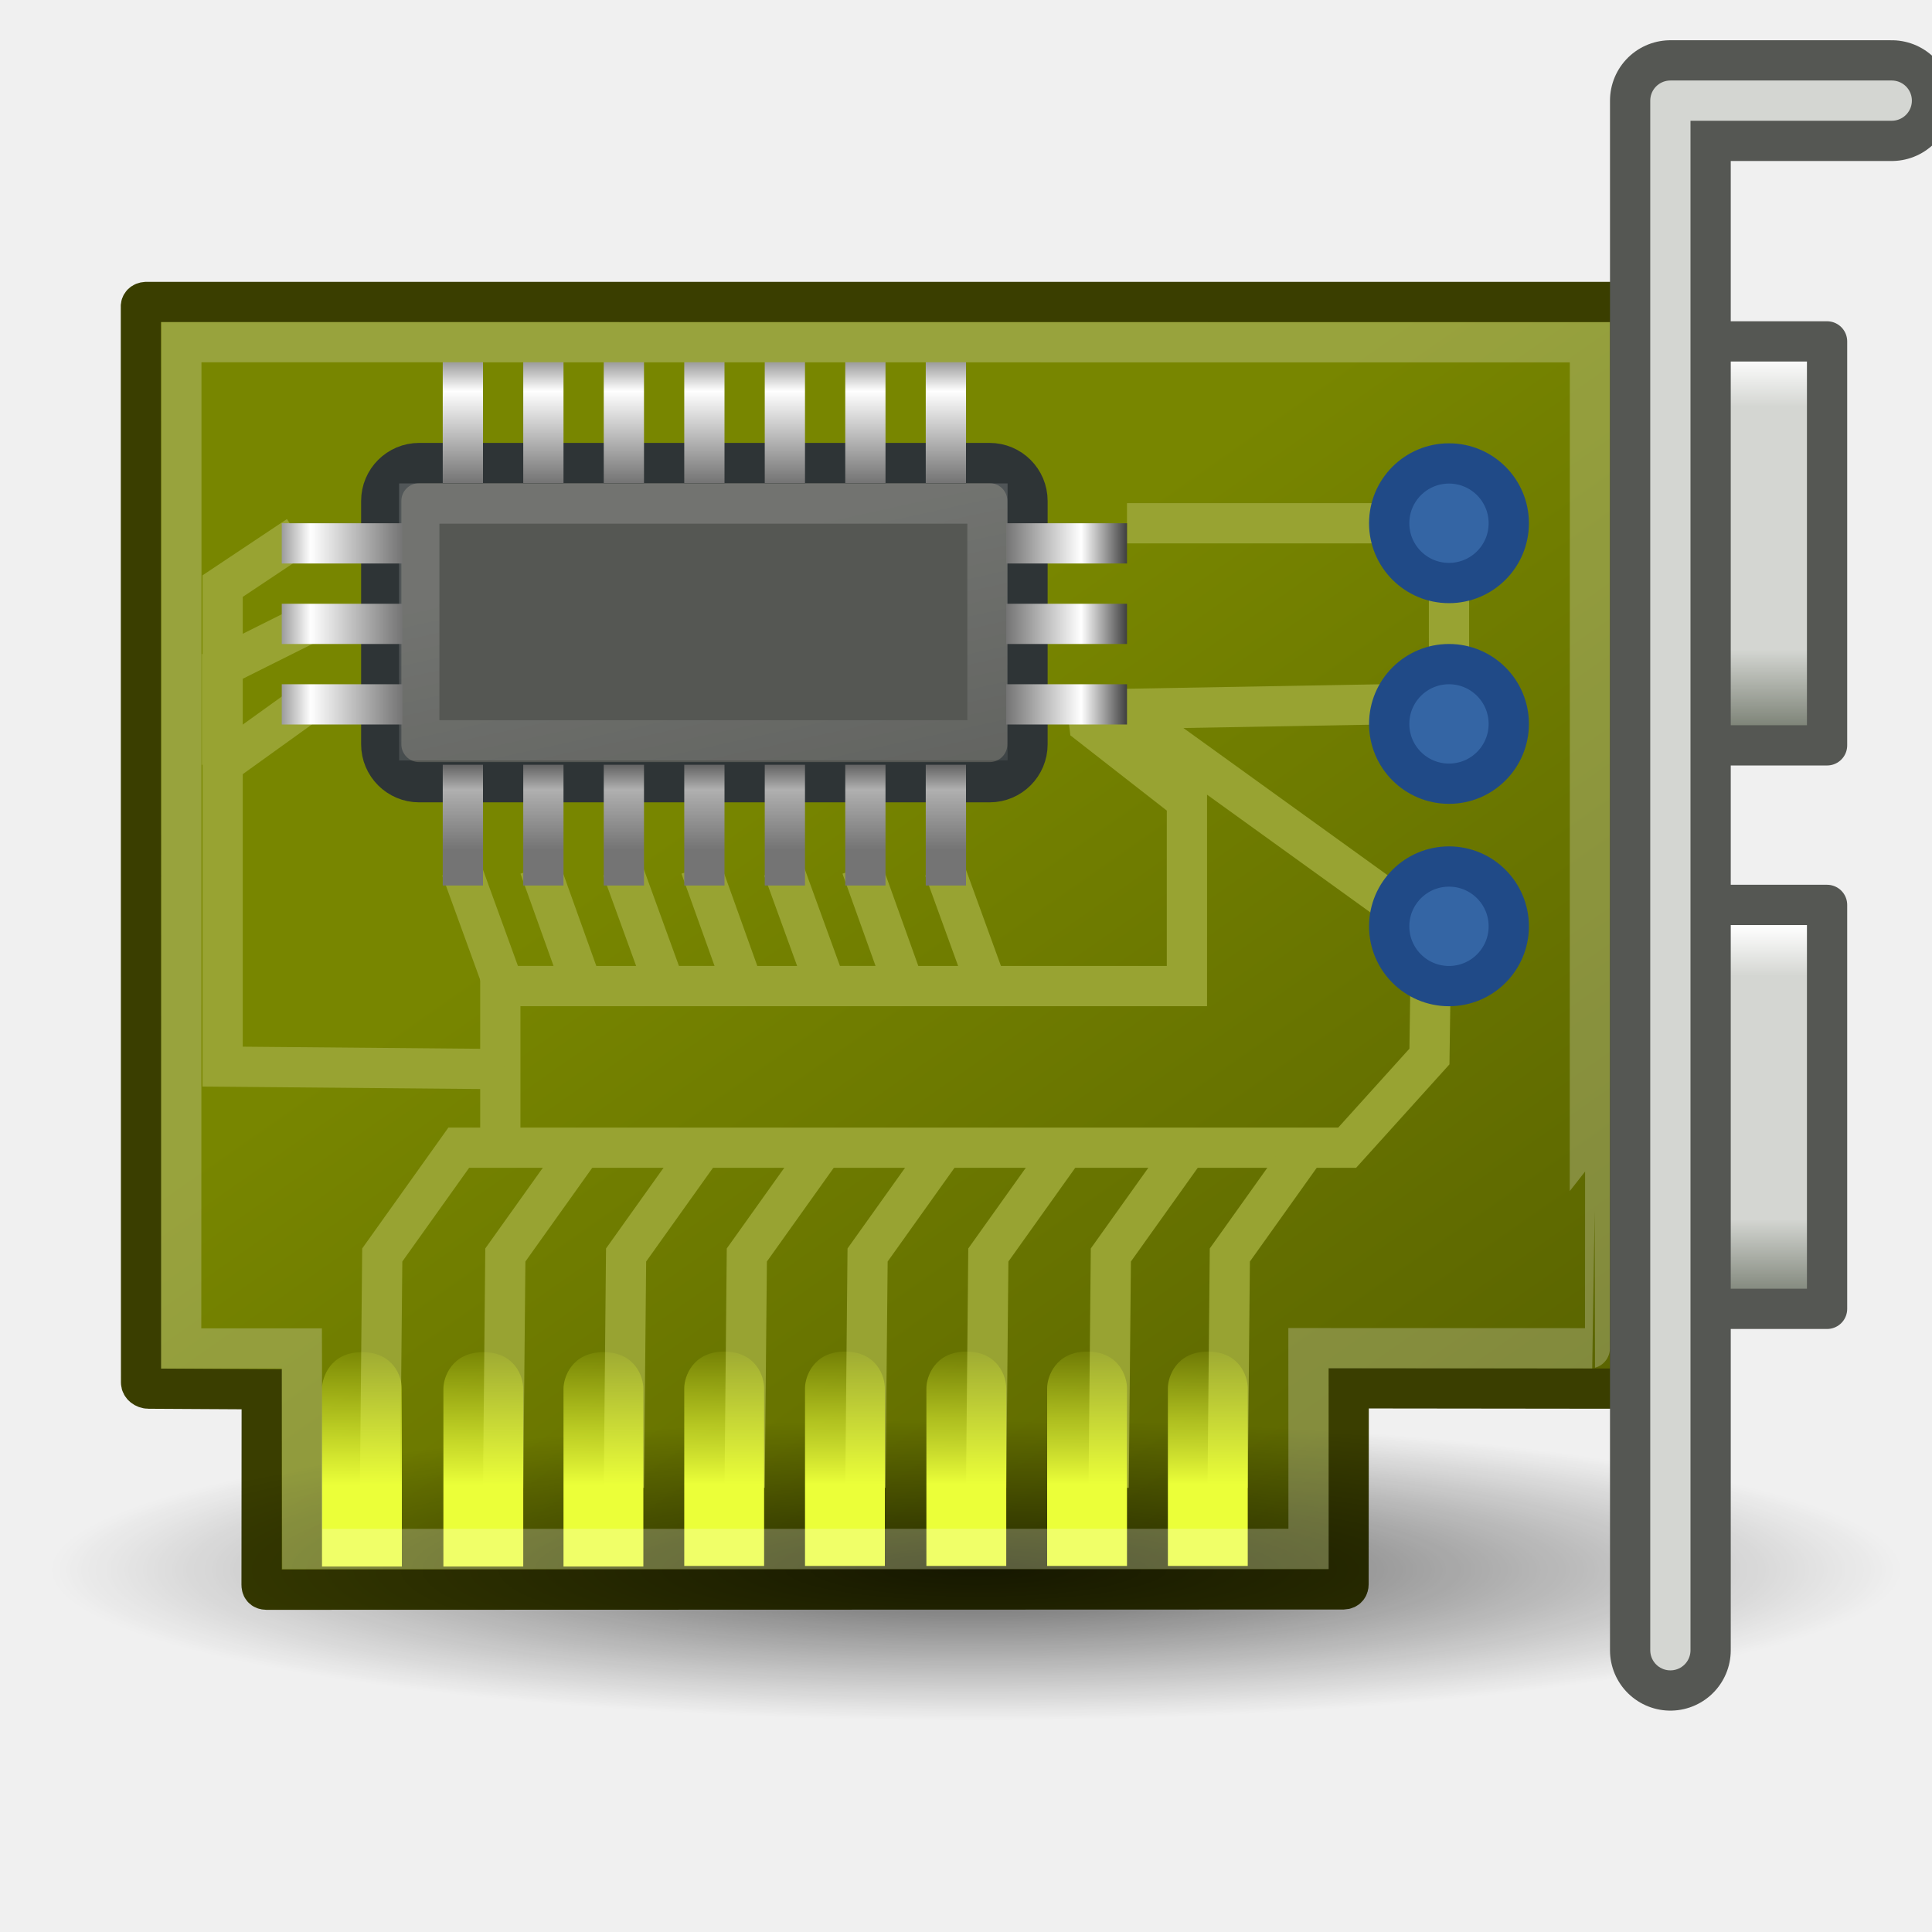
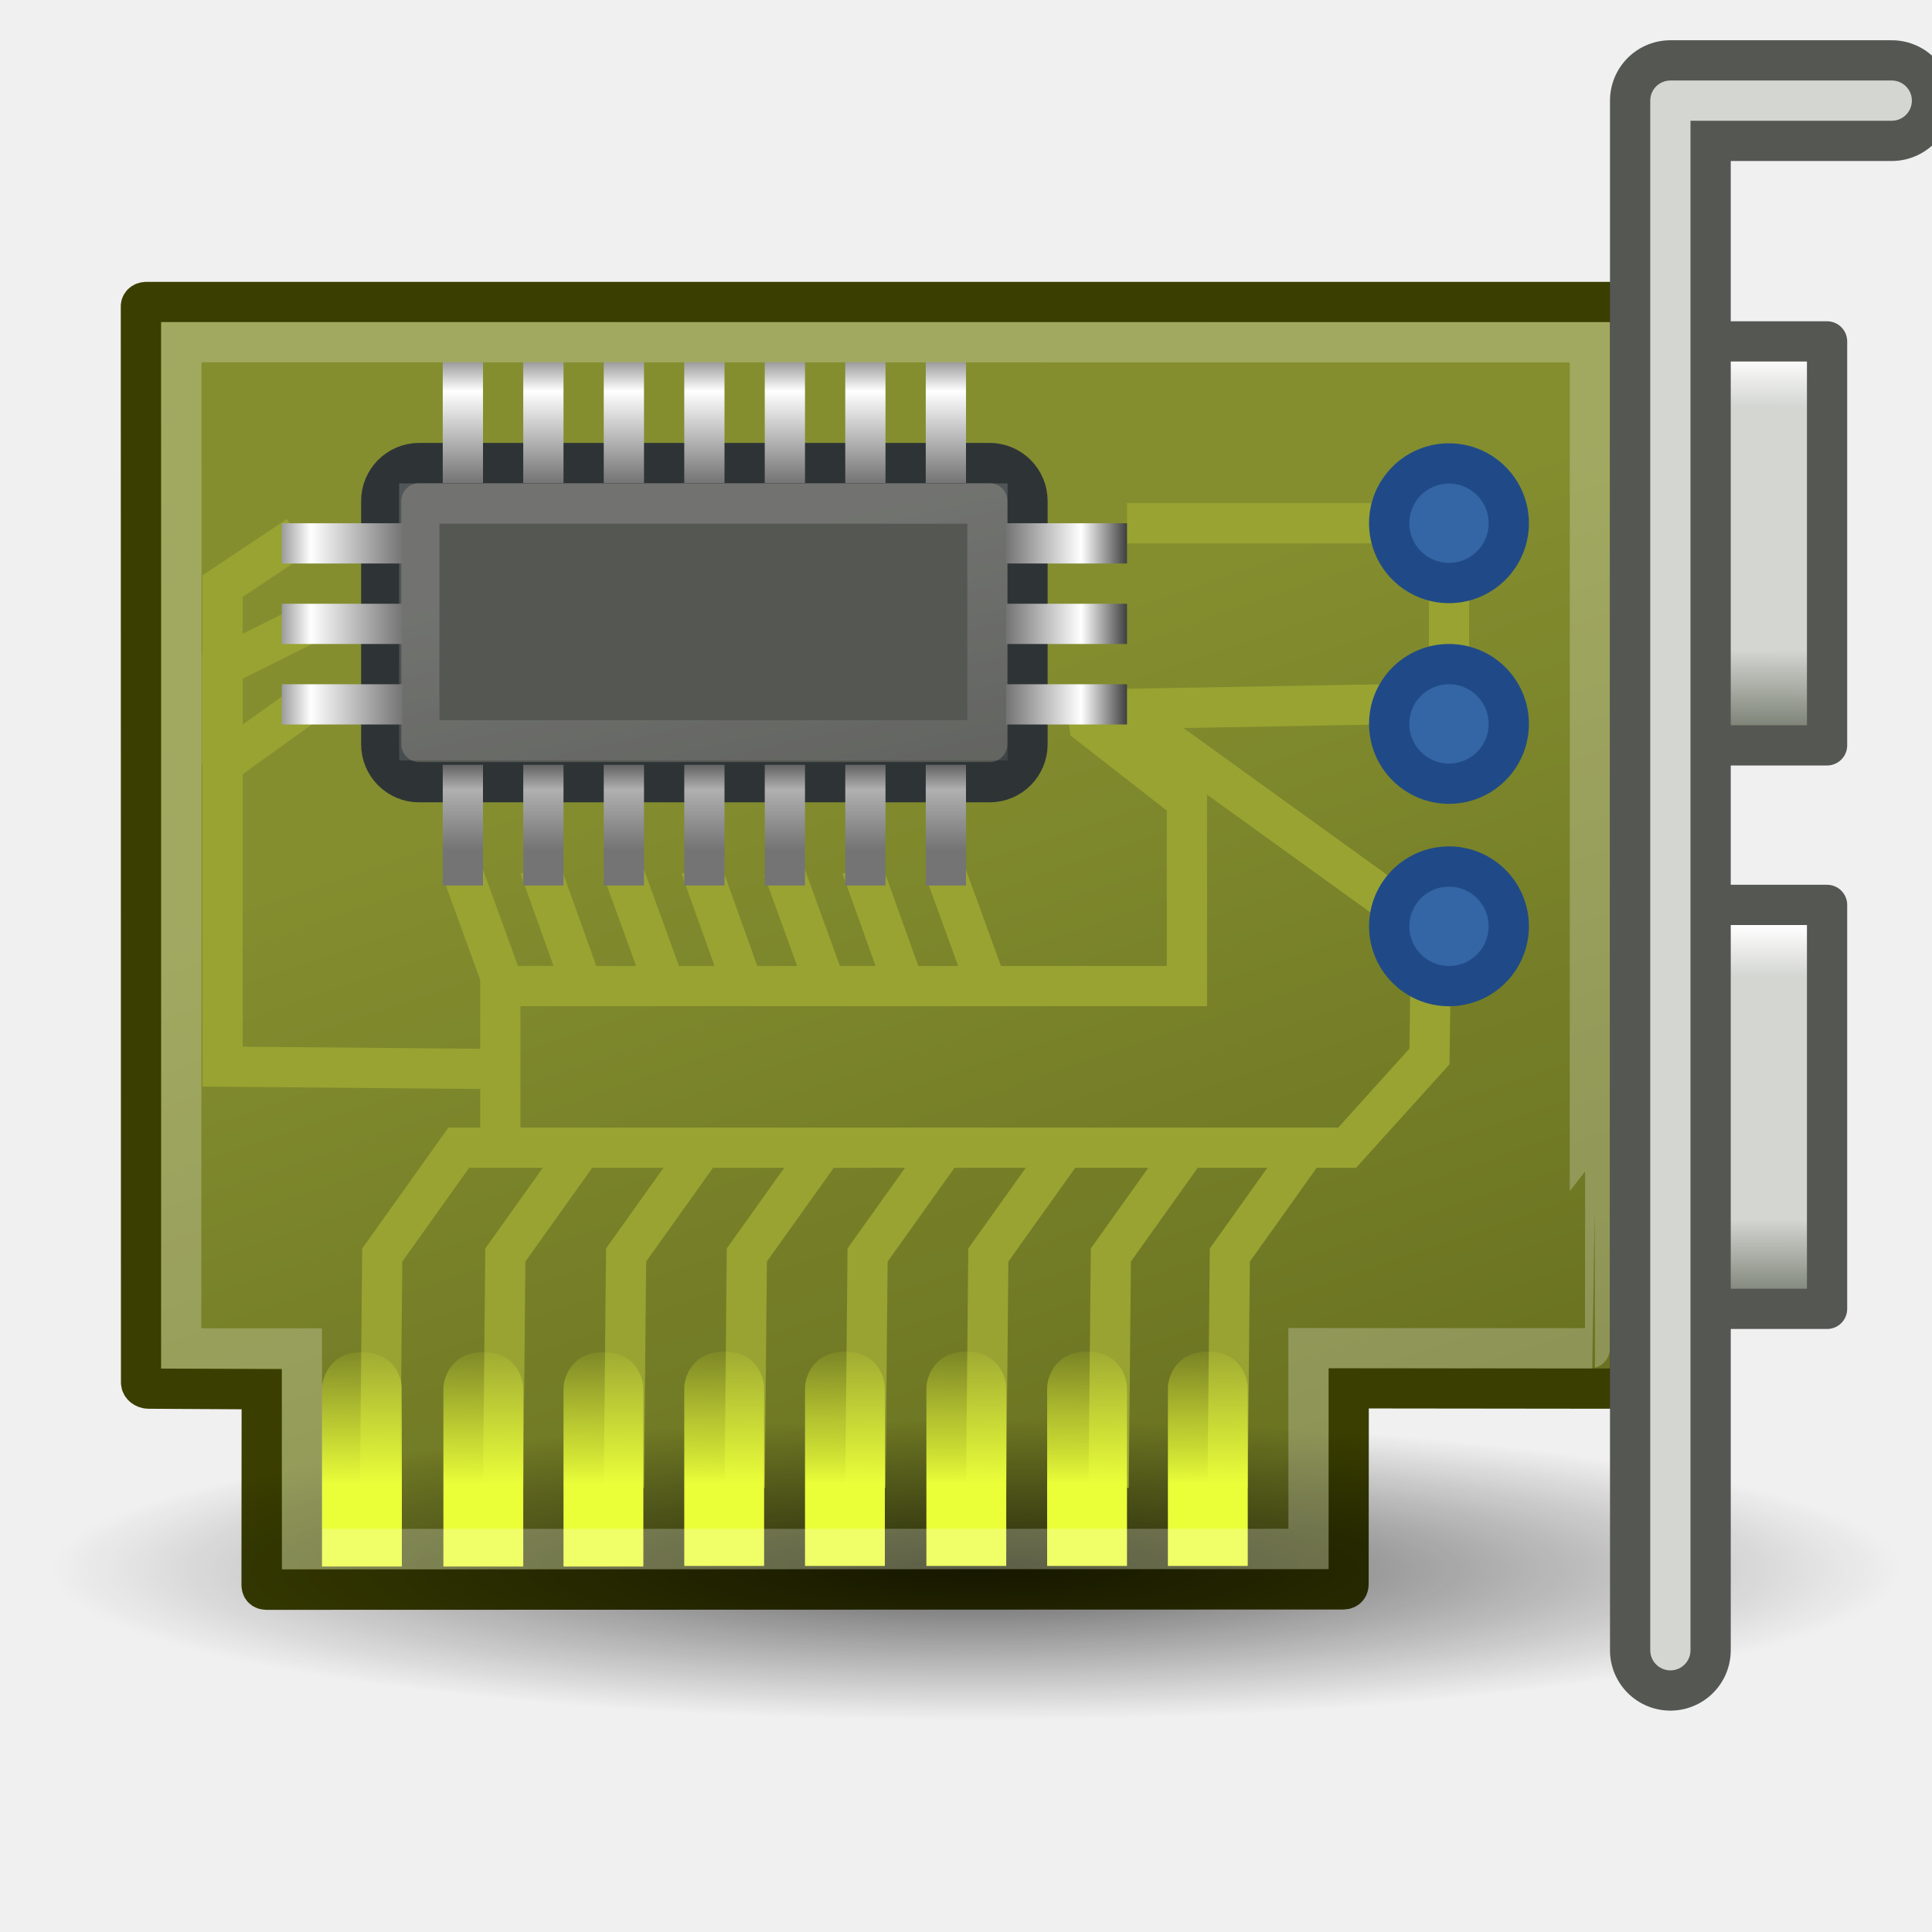
<svg xmlns="http://www.w3.org/2000/svg" xmlns:xlink="http://www.w3.org/1999/xlink" width="48px" height="48px" id="svg11300">
  <defs id="defs3">
+     <linearGradient id="linearGradient5397">
+       <stop id="stop5399" offset="0" style="stop-color:#848e2f;stop-opacity:1;" />
+       <stop id="stop5401" offset="1" style="stop-color:#676f1f;stop-opacity:1;" />
+     </linearGradient>
    <linearGradient id="linearGradient15015">
      <stop style="stop-color:#ffffff;stop-opacity:1;" offset="0" id="stop15017" />
      <stop id="stop15025" offset="0.137" style="stop-color:#d4d6d2;stop-opacity:1;" />
      <stop id="stop15023" offset="0.793" style="stop-color:#d4d6d2;stop-opacity:1;" />
      <stop style="stop-color:#7e8478;stop-opacity:1;" offset="1" id="stop15019" />
    </linearGradient>
    <linearGradient id="linearGradient14993">
      <stop style="stop-color:#000000;stop-opacity:1;" offset="0" id="stop14995" />
      <stop style="stop-color:#000000;stop-opacity:0;" offset="1" id="stop14997" />
    </linearGradient>
    <linearGradient id="linearGradient14981">
      <stop style="stop-color:#788600;stop-opacity:1;" offset="0" id="stop14983" />
      <stop style="stop-color:#505900;stop-opacity:1;" offset="1" id="stop14985" />
    </linearGradient>
    <linearGradient id="linearGradient14973">
      <stop id="stop14975" offset="0" style="stop-color:#747474;stop-opacity:1;" />
      <stop style="stop-color:#b0b0b0;stop-opacity:1;" offset="0.621" id="stop14977" />
      <stop id="stop14979" offset="1" style="stop-color:#3f3f3f;stop-opacity:1;" />
    </linearGradient>
    <linearGradient id="linearGradient14881">
      <stop style="stop-color:#747474;stop-opacity:1;" offset="0" id="stop14883" />
      <stop id="stop14893" offset="0.621" style="stop-color:#ffffff;stop-opacity:1;" />
      <stop style="stop-color:#3f3f3f;stop-opacity:1;" offset="1" id="stop14885" />
    </linearGradient>
    <linearGradient id="linearGradient14861">
      <stop style="stop-color:#ffffff;stop-opacity:1;" offset="0" id="stop14863" />
      <stop style="stop-color:#ffffff;stop-opacity:0;" offset="1" id="stop14865" />
    </linearGradient>
    <linearGradient id="linearGradient14780">
      <stop style="stop-color:#ebff39;stop-opacity:1;" offset="0" id="stop14782" />
      <stop style="stop-color:#ebff39;stop-opacity:0;" offset="1" id="stop14784" />
    </linearGradient>
    <linearGradient id="linearGradient11520">
      <stop id="stop11522" offset="0" style="stop-color:#ffffff;stop-opacity:1;" />
      <stop id="stop11524" offset="1" style="stop-color:#dcdcdc;stop-opacity:1;" />
    </linearGradient>
    <linearGradient id="linearGradient11508">
      <stop id="stop11510" offset="0" style="stop-color:#000000;stop-opacity:1;" />
      <stop id="stop11512" offset="1" style="stop-color:#000000;stop-opacity:0;" />
    </linearGradient>
    <linearGradient id="linearGradient11494">
      <stop id="stop11496" offset="0" style="stop-color:#ef2929;stop-opacity:1;" />
      <stop id="stop11498" offset="1" style="stop-color:#ef2929;stop-opacity:0;" />
    </linearGradient>
    <linearGradient id="linearGradient11415">
      <stop id="stop11417" offset="0" style="stop-color:#204a87;stop-opacity:0;" />
      <stop style="stop-color:#204a87;stop-opacity:1;" offset="0.5" id="stop11423" />
      <stop id="stop11419" offset="1" style="stop-color:#204a87;stop-opacity:0;" />
    </linearGradient>
    <linearGradient id="linearGradient11399">
      <stop id="stop11401" offset="0" style="stop-color:#000000;stop-opacity:1;" />
      <stop id="stop11403" offset="1" style="stop-color:#000000;stop-opacity:0;" />
    </linearGradient>
    <linearGradient gradientTransform="translate(-60.28571,-0.285714)" y2="34.462" x2="43.616" y1="3.774" x1="15.828" gradientUnits="userSpaceOnUse" id="linearGradient11425" xlink:href="#linearGradient11415" />
    <linearGradient gradientTransform="translate(-60.57143,0)" y2="39.034" x2="35.68" y1="9.346" x1="9.696" gradientUnits="userSpaceOnUse" id="linearGradient11427" xlink:href="#linearGradient11415" />
    <linearGradient y2="33.462" x2="26.759" y1="19.774" x1="13.267" gradientTransform="translate(-60.85714,0.428571)" gradientUnits="userSpaceOnUse" id="linearGradient11439" xlink:href="#linearGradient11415" />
    <radialGradient r="8.5" fy="39.143" fx="12.071" cy="39.143" cx="12.071" gradientTransform="matrix(1,0,0,0.487395,0,20.06483)" gradientUnits="userSpaceOnUse" id="radialGradient11441" xlink:href="#linearGradient11399" />
    <radialGradient gradientTransform="matrix(1.243453,2.106784e-16,-2.106784e-16,1.243453,-6.713754,-3.742847)" gradientUnits="userSpaceOnUse" r="3.834" fy="15.048" fx="27.577" cy="15.048" cx="27.577" id="radialGradient11500" xlink:href="#linearGradient11494" />
    <radialGradient r="3.834" fy="16.049" fx="27.577" cy="16.049" cx="27.577" gradientTransform="matrix(1.243453,2.106784e-16,-2.106784e-16,1.243453,-6.713754,-3.742847)" gradientUnits="userSpaceOnUse" id="radialGradient11504" xlink:href="#linearGradient11494" />
    <radialGradient gradientUnits="userSpaceOnUse" gradientTransform="matrix(1,0,0,0.338462,2.166583e-14,29.48178)" r="6.566" fy="44.565" fx="30.204" cy="44.565" cx="30.204" id="radialGradient11514" xlink:href="#linearGradient11508" />
    <radialGradient gradientTransform="matrix(1.995058,-1.651527e-32,0,1.995058,-24.32488,-35.70087)" gradientUnits="userSpaceOnUse" r="20.531" fy="35.878" fx="24.446" cy="35.878" cx="24.446" id="radialGradient11526" xlink:href="#linearGradient11520" />
    <radialGradient r="6.566" fy="44.565" fx="30.204" cy="44.565" cx="30.204" gradientTransform="matrix(1,0,0,0.338462,3.185827e-15,29.48178)" gradientUnits="userSpaceOnUse" id="radialGradient11532" xlink:href="#linearGradient11508" />
    <radialGradient xlink:href="#linearGradient11508" id="radialGradient1348" gradientUnits="userSpaceOnUse" gradientTransform="matrix(1,0,0,0.338462,-1.353344e-14,29.48178)" cx="30.204" cy="44.565" fx="30.204" fy="44.565" r="6.566" />
    <radialGradient xlink:href="#linearGradient11520" id="radialGradient1350" gradientUnits="userSpaceOnUse" gradientTransform="matrix(1.995058,-1.651527e-32,0,1.995058,-24.32488,-35.70087)" cx="24.446" cy="35.878" fx="24.446" fy="35.878" r="20.531" />
    <radialGradient xlink:href="#linearGradient11494" id="radialGradient1352" gradientUnits="userSpaceOnUse" gradientTransform="matrix(1.243453,2.106784e-16,-2.106784e-16,1.243453,-6.713754,-3.742847)" cx="27.577" cy="16.049" fx="27.577" fy="16.049" r="3.834" />
    <radialGradient xlink:href="#linearGradient11494" id="radialGradient1354" gradientUnits="userSpaceOnUse" gradientTransform="matrix(1.243453,2.106784e-16,-2.106784e-16,1.243453,-6.713754,-3.742847)" cx="27.577" cy="15.048" fx="27.577" fy="15.048" r="3.834" />
    <radialGradient xlink:href="#linearGradient11508" id="radialGradient1356" gradientUnits="userSpaceOnUse" gradientTransform="matrix(1,0,0,0.338462,2.220359e-14,29.48178)" cx="30.204" cy="44.565" fx="30.204" fy="44.565" r="6.566" />
    <radialGradient xlink:href="#linearGradient11520" id="radialGradient1366" gradientUnits="userSpaceOnUse" gradientTransform="matrix(2.049266,-1.696401e-32,0,2.049266,-25.65002,-37.31089)" cx="24.446" cy="35.878" fx="24.446" fy="35.878" r="20.531" />
    <linearGradient xlink:href="#linearGradient14780" id="linearGradient14786" x1="6.221" y1="42.891" x2="6.238" y2="39.267" gradientUnits="userSpaceOnUse" gradientTransform="matrix(1.984375,0,0,1,-5.90625,0)" />
    <linearGradient xlink:href="#linearGradient14780" id="linearGradient14790" gradientUnits="userSpaceOnUse" gradientTransform="matrix(1.984375,0,0,1,-2.890625,0)" x1="6.221" y1="42.891" x2="6.238" y2="39.267" />
    <linearGradient xlink:href="#linearGradient14780" id="linearGradient14794" gradientUnits="userSpaceOnUse" gradientTransform="matrix(1.984375,0,0,1,9.375000e-2,0)" x1="6.221" y1="42.891" x2="6.238" y2="39.267" />
    <linearGradient xlink:href="#linearGradient14780" id="linearGradient14798" gradientUnits="userSpaceOnUse" gradientTransform="matrix(1.984375,0,0,1,3.09375,-1.359500e-2)" x1="6.221" y1="42.891" x2="6.238" y2="39.267" />
    <linearGradient xlink:href="#linearGradient14780" id="linearGradient14802" gradientUnits="userSpaceOnUse" gradientTransform="matrix(1.984375,0,0,1,6.09375,-1.359500e-2)" x1="6.221" y1="42.891" x2="6.238" y2="39.267" />
    <linearGradient xlink:href="#linearGradient14780" id="linearGradient14806" gradientUnits="userSpaceOnUse" gradientTransform="matrix(1.984375,0,0,1,9.109375,-1.359500e-2)" x1="6.221" y1="42.891" x2="6.238" y2="39.267" />
    <linearGradient xlink:href="#linearGradient14780" id="linearGradient14810" gradientUnits="userSpaceOnUse" gradientTransform="matrix(1.984375,0,0,1,12.10938,-1.359500e-2)" x1="6.221" y1="42.891" x2="6.238" y2="39.267" />
    <linearGradient xlink:href="#linearGradient14780" id="linearGradient14814" gradientUnits="userSpaceOnUse" gradientTransform="matrix(1.984375,0,0,1,15.10938,-1.359500e-2)" x1="6.221" y1="42.891" x2="6.238" y2="39.267" />
    <linearGradient xlink:href="#linearGradient14861" id="linearGradient14867" x1="16.965" y1="20.166" x2="18.968" y2="31.347" gradientUnits="userSpaceOnUse" gradientTransform="matrix(0.934742,0,0,1.14936,2.518753,-9.859611)" />
    <linearGradient xlink:href="#linearGradient14881" id="linearGradient14887" x1="24" y1="19.5" x2="27" y2="19.5" gradientUnits="userSpaceOnUse" gradientTransform="translate(1,-6)" />
    <linearGradient xlink:href="#linearGradient14881" id="linearGradient14889" x1="24" y1="21.5" x2="27" y2="21.5" gradientUnits="userSpaceOnUse" gradientTransform="translate(1,-6)" />
    <linearGradient xlink:href="#linearGradient14881" id="linearGradient14891" x1="24" y1="23.5" x2="27" y2="23.5" gradientUnits="userSpaceOnUse" gradientTransform="translate(1,-6)" />
    <linearGradient xlink:href="#linearGradient14881" id="linearGradient14895" gradientUnits="userSpaceOnUse" x1="8" y1="19.5" x2="4.328" y2="19.5" gradientTransform="translate(2,-6)" />
    <linearGradient xlink:href="#linearGradient14881" id="linearGradient14897" gradientUnits="userSpaceOnUse" x1="8" y1="19.5" x2="4.328" y2="19.5" gradientTransform="translate(2,-6)" />
    <linearGradient xlink:href="#linearGradient14881" id="linearGradient14899" gradientUnits="userSpaceOnUse" x1="8" y1="19.5" x2="4.328" y2="19.5" gradientTransform="translate(2,-6)" />
    <linearGradient xlink:href="#linearGradient14881" id="linearGradient14903" gradientUnits="userSpaceOnUse" x1="8" y1="19.5" x2="4.328" y2="19.5" gradientTransform="translate(4,-31)" />
    <linearGradient xlink:href="#linearGradient14881" id="linearGradient14907" gradientUnits="userSpaceOnUse" gradientTransform="translate(4,-33)" x1="8" y1="19.5" x2="4.328" y2="19.5" />
    <linearGradient xlink:href="#linearGradient14881" id="linearGradient14911" gradientUnits="userSpaceOnUse" gradientTransform="translate(4,-35)" x1="8" y1="19.5" x2="4.328" y2="19.5" />
    <linearGradient xlink:href="#linearGradient14881" id="linearGradient14915" gradientUnits="userSpaceOnUse" gradientTransform="translate(4,-37)" x1="8" y1="19.5" x2="4.328" y2="19.5" />
    <linearGradient xlink:href="#linearGradient14881" id="linearGradient14919" gradientUnits="userSpaceOnUse" gradientTransform="translate(4,-39)" x1="8" y1="19.5" x2="4.328" y2="19.5" />
    <linearGradient xlink:href="#linearGradient14881" id="linearGradient14923" gradientUnits="userSpaceOnUse" gradientTransform="translate(4,-41)" x1="8" y1="19.5" x2="4.328" y2="19.5" />
    <linearGradient xlink:href="#linearGradient14881" id="linearGradient14927" gradientUnits="userSpaceOnUse" gradientTransform="translate(4,-43)" x1="8" y1="19.5" x2="4.328" y2="19.5" />
    <linearGradient xlink:href="#linearGradient14973" id="linearGradient14943" gradientUnits="userSpaceOnUse" gradientTransform="translate(14,-31)" x1="7.116" y1="11.5" x2="4.713" y2="11.5" />
    <linearGradient xlink:href="#linearGradient14973" id="linearGradient14945" gradientUnits="userSpaceOnUse" gradientTransform="translate(14,-33)" x1="7.116" y1="13.5" x2="4.713" y2="13.5" />
    <linearGradient xlink:href="#linearGradient14973" id="linearGradient14947" gradientUnits="userSpaceOnUse" gradientTransform="translate(14,-35)" x1="7.116" y1="15.5" x2="4.713" y2="15.5" />
    <linearGradient xlink:href="#linearGradient14973" id="linearGradient14949" gradientUnits="userSpaceOnUse" gradientTransform="translate(14,-37)" x1="7.116" y1="17.5" x2="4.713" y2="17.5" />
    <linearGradient xlink:href="#linearGradient14973" id="linearGradient14951" gradientUnits="userSpaceOnUse" gradientTransform="translate(14,-39)" x1="7.116" y1="19.5" x2="4.713" y2="19.5" />
    <linearGradient xlink:href="#linearGradient14973" id="linearGradient14953" gradientUnits="userSpaceOnUse" gradientTransform="translate(14,-41)" x1="7.116" y1="21.5" x2="4.713" y2="21.5" />
    <linearGradient xlink:href="#linearGradient14973" id="linearGradient14955" gradientUnits="userSpaceOnUse" gradientTransform="translate(14,-43)" x1="7.116" y1="23.5" x2="4.713" y2="23.5" />
-     <linearGradient xlink:href="#linearGradient14981" id="linearGradient14987" x1="20.047" y1="22.747" x2="39.003" y2="49.794" gradientUnits="userSpaceOnUse" gradientTransform="translate(2,-6)" />
+     <linearGradient xlink:href="#linearGradient5397" id="linearGradient14987" x1="20.047" y1="22.747" x2="28.003" y2="45.996" gradientUnits="userSpaceOnUse" gradientTransform="translate(2,-6)" />
    <radialGradient xlink:href="#linearGradient14993" id="radialGradient14999" cx="21.5" cy="44.75" fx="21.5" fy="44.75" r="17" gradientTransform="matrix(1,0,0,0.220588,2.419939e-15,34.87868)" gradientUnits="userSpaceOnUse" />
    <linearGradient xlink:href="#linearGradient15015" id="linearGradient15021" x1="43.781" y1="22.992" x2="43.772" y2="32.185" gradientUnits="userSpaceOnUse" />
    <linearGradient xlink:href="#linearGradient15015" id="linearGradient15027" gradientUnits="userSpaceOnUse" x1="43.692" y1="8.85" x2="43.683" y2="18.042" />
  </defs>
  <g id="layer1">
    <rect style="opacity:1;color:#000000;fill:url(#linearGradient15027);fill-opacity:1;fill-rule:nonzero;stroke:#555753;stroke-width:1;stroke-linecap:round;stroke-linejoin:round;marker:none;marker-start:none;marker-mid:none;marker-end:none;stroke-miterlimit:4;stroke-dasharray:none;stroke-dashoffset:0;stroke-opacity:1;visibility:visible;display:block;overflow:visible" id="rect15011" width="4.736" height="10.036" x="40.657" y="8.482" />
    <path style="opacity:1;color:#000000;fill:url(#linearGradient14987);fill-opacity:1;fill-rule:nonzero;stroke:#3a3e00;stroke-width:1;stroke-linecap:butt;stroke-linejoin:miter;marker:none;marker-start:none;marker-mid:none;marker-end:none;stroke-miterlimit:4;stroke-dasharray:none;stroke-dashoffset:0;stroke-opacity:1;visibility:visible;display:block;overflow:visible" d="M 3.501,7.63 L 3.505,34.35 C 3.505,34.429 3.594,34.5 3.692,34.5 L 6.503,34.516 L 6.499,39.369 C 6.499,39.44 6.522,39.495 6.624,39.496 L 33.379,39.488 C 33.472,39.484 33.504,39.424 33.504,39.361 L 33.508,34.492 L 40.39,34.5 C 40.484,34.5 40.506,34.37 40.502,34.287 L 40.502,7.63 C 40.506,7.548 40.457,7.508 40.374,7.503 L 3.625,7.503 C 3.547,7.508 3.493,7.556 3.501,7.63 z " id="rect14772" />
    <path style="opacity:0.619;color:#000000;fill:url(#radialGradient14999);fill-opacity:1;fill-rule:nonzero;stroke:none;stroke-width:1;stroke-linecap:butt;stroke-linejoin:miter;marker:none;marker-start:none;marker-mid:none;marker-end:none;stroke-miterlimit:4;stroke-dasharray:none;stroke-dashoffset:0;stroke-opacity:1;visibility:visible;display:block;overflow:visible" id="path14991" d="M 38.5 44.75 A 17 3.75 0 1 1  4.5,44.75 A 17 3.75 0 1 1  38.5 44.75 z" transform="matrix(1.352941,0,0,1,-4.838235,-5.75)" />
    <path style="opacity:1;color:#000000;fill:none;fill-opacity:1;fill-rule:nonzero;stroke:#98a332;stroke-width:1;stroke-linecap:butt;stroke-linejoin:miter;marker:none;marker-start:none;marker-mid:none;marker-end:none;stroke-miterlimit:4;stroke-dasharray:none;stroke-dashoffset:0;stroke-opacity:1;visibility:visible;display:block;overflow:visible" d="M 27,17.472 L 27.064,18.003 L 29.489,19.895 L 29.489,24.499 L 12.43,24.499 L 12.43,28.432" id="path14957" />
    <path style="opacity:1;color:#000000;fill:none;fill-opacity:1;fill-rule:nonzero;stroke:#98a332;stroke-width:1;stroke-linecap:butt;stroke-linejoin:miter;marker:none;marker-start:none;marker-mid:none;marker-end:none;stroke-miterlimit:4;stroke-dasharray:none;stroke-dashoffset:0;stroke-opacity:1;visibility:visible;display:block;overflow:visible" d="M 9.442,36.961 L 9.497,31.18 L 11.398,28.514 L 33.47,28.514 L 35.514,26.249 L 35.558,23.142 L 27.89,17.614 L 36,17.47 L 36,13 L 28,13" id="path14826" />
    <path style="opacity:1;color:#000000;fill:none;fill-opacity:1;fill-rule:nonzero;stroke:#98a332;stroke-width:1;stroke-linecap:butt;stroke-linejoin:miter;marker:none;marker-start:none;marker-mid:none;marker-end:none;stroke-miterlimit:4;stroke-dasharray:none;stroke-dashoffset:0;stroke-opacity:1;visibility:visible;display:block;overflow:visible" d="M 15.5,36.961 L 15.555,31.18 L 17.456,28.514" id="path14830" />
    <path id="path14838" d="M 12.5,36.961 L 12.555,31.18 L 14.456,28.514" style="opacity:1;color:#000000;fill:none;fill-opacity:1;fill-rule:nonzero;stroke:#98a332;stroke-width:1;stroke-linecap:butt;stroke-linejoin:miter;marker:none;marker-start:none;marker-mid:none;marker-end:none;stroke-miterlimit:4;stroke-dasharray:none;stroke-dashoffset:0;stroke-opacity:1;visibility:visible;display:block;overflow:visible" />
    <g id="g14850" transform="translate(2,-6)">
      <path style="opacity:1;color:#000000;fill:none;fill-opacity:1;fill-rule:nonzero;stroke:#98a332;stroke-width:1;stroke-linecap:butt;stroke-linejoin:miter;marker:none;marker-start:none;marker-mid:none;marker-end:none;stroke-miterlimit:4;stroke-dasharray:none;stroke-dashoffset:0;stroke-opacity:1;visibility:visible;display:block;overflow:visible" d="M 16.5,42.961 L 16.555,37.18 L 18.456,34.514" id="path14840" />
      <path id="path14842" d="M 19.5,42.961 L 19.555,37.18 L 21.456,34.514" style="opacity:1;color:#000000;fill:none;fill-opacity:1;fill-rule:nonzero;stroke:#98a332;stroke-width:1;stroke-linecap:butt;stroke-linejoin:miter;marker:none;marker-start:none;marker-mid:none;marker-end:none;stroke-miterlimit:4;stroke-dasharray:none;stroke-dashoffset:0;stroke-opacity:1;visibility:visible;display:block;overflow:visible" />
      <path style="opacity:1;color:#000000;fill:none;fill-opacity:1;fill-rule:nonzero;stroke:#98a332;stroke-width:1;stroke-linecap:butt;stroke-linejoin:miter;marker:none;marker-start:none;marker-mid:none;marker-end:none;stroke-miterlimit:4;stroke-dasharray:none;stroke-dashoffset:0;stroke-opacity:1;visibility:visible;display:block;overflow:visible" d="M 22.5,42.961 L 22.555,37.18 L 24.456,34.514" id="path14844" />
      <path id="path14846" d="M 25.544,42.961 L 25.599,37.18 L 27.5,34.514" style="opacity:1;color:#000000;fill:none;fill-opacity:1;fill-rule:nonzero;stroke:#98a332;stroke-width:1;stroke-linecap:butt;stroke-linejoin:miter;marker:none;marker-start:none;marker-mid:none;marker-end:none;stroke-miterlimit:4;stroke-dasharray:none;stroke-dashoffset:0;stroke-opacity:1;visibility:visible;display:block;overflow:visible" />
      <path style="opacity:1;color:#000000;fill:none;fill-opacity:1;fill-rule:nonzero;stroke:#98a332;stroke-width:1;stroke-linecap:butt;stroke-linejoin:miter;marker:none;marker-start:none;marker-mid:none;marker-end:none;stroke-miterlimit:4;stroke-dasharray:none;stroke-dashoffset:0;stroke-opacity:1;visibility:visible;display:block;overflow:visible" d="M 28.5,42.961 L 28.555,37.18 L 30.456,34.514" id="path14848" />
    </g>
    <g id="g14816" transform="translate(2,-6)">
      <path id="rect14777" d="M 6.992,39.594 C 7.792,39.594 7.984,40.223 7.984,40.5 L 7.984,44.92 C 7.984,44.92 6,44.92 6,44.92 L 6,40.5 C 6,40.223 6.208,39.594 6.992,39.594 z " style="color:#000000;fill:url(#linearGradient14786);fill-opacity:1;fill-rule:nonzero;stroke:none;stroke-width:1;stroke-linecap:butt;stroke-linejoin:miter;marker:none;marker-start:none;marker-mid:none;marker-end:none;stroke-miterlimit:4;stroke-dashoffset:0;stroke-opacity:1;visibility:visible;display:block;overflow:visible" />
      <path style="color:#000000;fill:url(#linearGradient14790);fill-opacity:1;fill-rule:nonzero;stroke:none;stroke-width:1;stroke-linecap:butt;stroke-linejoin:miter;marker:none;marker-start:none;marker-mid:none;marker-end:none;stroke-miterlimit:4;stroke-dashoffset:0;stroke-opacity:1;visibility:visible;display:block;overflow:visible" d="M 10.008,39.594 C 10.807,39.594 11,40.223 11,40.5 L 11,44.92 C 11,44.92 9.016,44.92 9.016,44.92 L 9.016,40.5 C 9.016,40.223 9.224,39.594 10.008,39.594 z " id="path14788" />
      <path id="path14792" d="M 12.992,39.594 C 13.792,39.594 13.984,40.223 13.984,40.5 L 13.984,44.92 C 13.984,44.92 12,44.92 12,44.92 L 12,40.5 C 12,40.223 12.208,39.594 12.992,39.594 z " style="color:#000000;fill:url(#linearGradient14794);fill-opacity:1;fill-rule:nonzero;stroke:none;stroke-width:1;stroke-linecap:butt;stroke-linejoin:miter;marker:none;marker-start:none;marker-mid:none;marker-end:none;stroke-miterlimit:4;stroke-dashoffset:0;stroke-opacity:1;visibility:visible;display:block;overflow:visible" />
      <path style="color:#000000;fill:url(#linearGradient14798);fill-opacity:1;fill-rule:nonzero;stroke:none;stroke-width:1;stroke-linecap:butt;stroke-linejoin:miter;marker:none;marker-start:none;marker-mid:none;marker-end:none;stroke-miterlimit:4;stroke-dashoffset:0;stroke-opacity:1;visibility:visible;display:block;overflow:visible" d="M 15.992,39.58 C 16.792,39.58 16.984,40.209 16.984,40.486 L 16.984,44.906 C 16.984,44.906 15,44.906 15,44.906 L 15,40.486 C 15,40.209 15.208,39.58 15.992,39.58 z " id="path14796" />
      <path id="path14800" d="M 18.992,39.58 C 19.792,39.58 19.984,40.209 19.984,40.486 L 19.984,44.906 C 19.984,44.906 18,44.906 18,44.906 L 18,40.486 C 18,40.209 18.208,39.58 18.992,39.58 z " style="color:#000000;fill:url(#linearGradient14802);fill-opacity:1;fill-rule:nonzero;stroke:none;stroke-width:1;stroke-linecap:butt;stroke-linejoin:miter;marker:none;marker-start:none;marker-mid:none;marker-end:none;stroke-miterlimit:4;stroke-dashoffset:0;stroke-opacity:1;visibility:visible;display:block;overflow:visible" />
      <path style="color:#000000;fill:url(#linearGradient14806);fill-opacity:1;fill-rule:nonzero;stroke:none;stroke-width:1;stroke-linecap:butt;stroke-linejoin:miter;marker:none;marker-start:none;marker-mid:none;marker-end:none;stroke-miterlimit:4;stroke-dashoffset:0;stroke-opacity:1;visibility:visible;display:block;overflow:visible" d="M 22.008,39.58 C 22.807,39.58 23,40.209 23,40.486 L 23,44.906 C 23,44.906 21.016,44.906 21.016,44.906 L 21.016,40.486 C 21.016,40.209 21.224,39.58 22.008,39.58 z " id="path14804" />
      <path id="path14808" d="M 25.008,39.58 C 25.807,39.58 26,40.209 26,40.486 L 26,44.906 C 26,44.906 24.016,44.906 24.016,44.906 L 24.016,40.486 C 24.016,40.209 24.224,39.58 25.008,39.58 z " style="color:#000000;fill:url(#linearGradient14810);fill-opacity:1;fill-rule:nonzero;stroke:none;stroke-width:1;stroke-linecap:butt;stroke-linejoin:miter;marker:none;marker-start:none;marker-mid:none;marker-end:none;stroke-miterlimit:4;stroke-dashoffset:0;stroke-opacity:1;visibility:visible;display:block;overflow:visible" />
      <path style="color:#000000;fill:url(#linearGradient14814);fill-opacity:1;fill-rule:nonzero;stroke:none;stroke-width:1;stroke-linecap:butt;stroke-linejoin:miter;marker:none;marker-start:none;marker-mid:none;marker-end:none;stroke-miterlimit:4;stroke-dashoffset:0;stroke-opacity:1;visibility:visible;display:block;overflow:visible" d="M 28.008,39.58 C 28.807,39.58 29,40.209 29,40.486 L 29,44.906 C 29,44.906 27.016,44.906 27.016,44.906 L 27.016,40.486 C 27.016,40.209 27.224,39.58 28.008,39.58 z " id="path14812" />
    </g>
    <path style="opacity:1;color:#000000;fill:none;fill-opacity:1;fill-rule:nonzero;stroke:#98a332;stroke-width:1;stroke-linecap:butt;stroke-linejoin:miter;marker:none;marker-start:none;marker-mid:none;marker-end:none;stroke-miterlimit:4;stroke-dasharray:none;stroke-dashoffset:0;stroke-opacity:1;visibility:visible;display:block;overflow:visible" d="M 7.406,13.312 L 5.531,14.562 L 5.531,16.438 L 5.531,26.5 L 12.531,26.562" id="path15029" />
    <rect style="opacity:1;color:#000000;fill:#555753;fill-opacity:1;fill-rule:nonzero;stroke:#2e3436;stroke-width:1;stroke-linecap:butt;stroke-linejoin:miter;marker:none;marker-start:none;marker-mid:none;marker-end:none;stroke-miterlimit:4;stroke-dasharray:none;stroke-dashoffset:0;stroke-opacity:1;visibility:visible;display:block;overflow:visible" id="rect14857" width="16.056" height="7.93" x="9.472" y="11.504" rx="0.942" ry="0.942" />
    <rect ry="0" rx="0" y="12.511" x="10.417" height="5.882" width="14.116" id="rect14859" style="opacity:0.17;color:#000000;fill:none;fill-opacity:1;fill-rule:nonzero;stroke:url(#linearGradient14867);stroke-width:1;stroke-linecap:butt;stroke-linejoin:miter;marker:none;marker-start:none;marker-mid:none;marker-end:none;stroke-miterlimit:4;stroke-dasharray:none;stroke-dashoffset:0;stroke-opacity:1;visibility:visible;display:block;overflow:visible" />
    <rect style="opacity:1;color:#000000;fill:url(#linearGradient14899);fill-opacity:1;fill-rule:nonzero;stroke:none;stroke-width:1;stroke-linecap:butt;stroke-linejoin:miter;marker:none;marker-start:none;marker-mid:none;marker-end:none;stroke-miterlimit:4;stroke-dasharray:none;stroke-dashoffset:0;stroke-opacity:1;visibility:visible;display:block;overflow:visible" id="rect14869" width="3" height="1" x="7" y="13" />
    <path style="opacity:1;color:#000000;fill:none;fill-opacity:1;fill-rule:nonzero;stroke:#98a332;stroke-width:1;stroke-linecap:butt;stroke-linejoin:miter;marker:none;marker-start:none;marker-mid:none;marker-end:none;stroke-miterlimit:4;stroke-dasharray:none;stroke-dashoffset:0;stroke-opacity:1;visibility:visible;display:block;overflow:visible" d="M 7.641,15.5 L 5.516,16.562 L 5.516,19" id="path15031" />
    <rect y="15" x="7" height="1" width="3" id="rect14871" style="opacity:1;color:#000000;fill:url(#linearGradient14897);fill-opacity:1;fill-rule:nonzero;stroke:none;stroke-width:1;stroke-linecap:butt;stroke-linejoin:miter;marker:none;marker-start:none;marker-mid:none;marker-end:none;stroke-miterlimit:4;stroke-dasharray:none;stroke-dashoffset:0;stroke-opacity:1;visibility:visible;display:block;overflow:visible" />
    <path style="opacity:1;color:#000000;fill:none;fill-opacity:1;fill-rule:nonzero;stroke:#98a332;stroke-width:1;stroke-linecap:butt;stroke-linejoin:miter;marker:none;marker-start:none;marker-mid:none;marker-end:none;stroke-miterlimit:4;stroke-dasharray:none;stroke-dashoffset:0;stroke-opacity:1;visibility:visible;display:block;overflow:visible" d="M 7.5,17.562 L 5.5,19" id="path15033" />
    <rect style="opacity:1;color:#000000;fill:url(#linearGradient14895);fill-opacity:1;fill-rule:nonzero;stroke:none;stroke-width:1;stroke-linecap:butt;stroke-linejoin:miter;marker:none;marker-start:none;marker-mid:none;marker-end:none;stroke-miterlimit:4;stroke-dasharray:none;stroke-dashoffset:0;stroke-opacity:1;visibility:visible;display:block;overflow:visible" id="rect14873" width="3" height="1" x="7" y="17" />
    <rect y="13" x="25" height="1" width="3" id="rect14875" style="opacity:1;color:#000000;fill:url(#linearGradient14887);fill-opacity:1;fill-rule:nonzero;stroke:none;stroke-width:1;stroke-linecap:butt;stroke-linejoin:miter;marker:none;marker-start:none;marker-mid:none;marker-end:none;stroke-miterlimit:4;stroke-dasharray:none;stroke-dashoffset:0;stroke-opacity:1;visibility:visible;display:block;overflow:visible" />
    <rect style="opacity:1;color:#000000;fill:url(#linearGradient14889);fill-opacity:1;fill-rule:nonzero;stroke:none;stroke-width:1;stroke-linecap:butt;stroke-linejoin:miter;marker:none;marker-start:none;marker-mid:none;marker-end:none;stroke-miterlimit:4;stroke-dasharray:none;stroke-dashoffset:0;stroke-opacity:1;visibility:visible;display:block;overflow:visible" id="rect14877" width="3" height="1" x="25" y="15" />
    <rect y="17" x="25" height="1" width="3" id="rect14879" style="opacity:1;color:#000000;fill:url(#linearGradient14891);fill-opacity:1;fill-rule:nonzero;stroke:none;stroke-width:1;stroke-linecap:butt;stroke-linejoin:miter;marker:none;marker-start:none;marker-mid:none;marker-end:none;stroke-miterlimit:4;stroke-dasharray:none;stroke-dashoffset:0;stroke-opacity:1;visibility:visible;display:block;overflow:visible" />
    <rect y="-12" x="9" height="1" width="3" id="rect14901" style="opacity:1;color:#000000;fill:url(#linearGradient14903);fill-opacity:1;fill-rule:nonzero;stroke:none;stroke-width:1;stroke-linecap:butt;stroke-linejoin:miter;marker:none;marker-start:none;marker-mid:none;marker-end:none;stroke-miterlimit:4;stroke-dasharray:none;stroke-dashoffset:0;stroke-opacity:1;visibility:visible;display:block;overflow:visible" transform="matrix(0,1,-1,0,0,0)" />
    <rect transform="matrix(0,1,-1,0,0,0)" style="opacity:1;color:#000000;fill:url(#linearGradient14907);fill-opacity:1;fill-rule:nonzero;stroke:none;stroke-width:1;stroke-linecap:butt;stroke-linejoin:miter;marker:none;marker-start:none;marker-mid:none;marker-end:none;stroke-miterlimit:4;stroke-dasharray:none;stroke-dashoffset:0;stroke-opacity:1;visibility:visible;display:block;overflow:visible" id="rect14905" width="3" height="1" x="9" y="-14" />
    <rect y="-16" x="9" height="1" width="3" id="rect14909" style="opacity:1;color:#000000;fill:url(#linearGradient14911);fill-opacity:1;fill-rule:nonzero;stroke:none;stroke-width:1;stroke-linecap:butt;stroke-linejoin:miter;marker:none;marker-start:none;marker-mid:none;marker-end:none;stroke-miterlimit:4;stroke-dasharray:none;stroke-dashoffset:0;stroke-opacity:1;visibility:visible;display:block;overflow:visible" transform="matrix(0,1,-1,0,0,0)" />
    <rect transform="matrix(0,1,-1,0,0,0)" style="opacity:1;color:#000000;fill:url(#linearGradient14915);fill-opacity:1;fill-rule:nonzero;stroke:none;stroke-width:1;stroke-linecap:butt;stroke-linejoin:miter;marker:none;marker-start:none;marker-mid:none;marker-end:none;stroke-miterlimit:4;stroke-dasharray:none;stroke-dashoffset:0;stroke-opacity:1;visibility:visible;display:block;overflow:visible" id="rect14913" width="3" height="1" x="9" y="-18" />
    <rect y="-20" x="9" height="1" width="3" id="rect14917" style="opacity:1;color:#000000;fill:url(#linearGradient14919);fill-opacity:1;fill-rule:nonzero;stroke:none;stroke-width:1;stroke-linecap:butt;stroke-linejoin:miter;marker:none;marker-start:none;marker-mid:none;marker-end:none;stroke-miterlimit:4;stroke-dasharray:none;stroke-dashoffset:0;stroke-opacity:1;visibility:visible;display:block;overflow:visible" transform="matrix(0,1,-1,0,0,0)" />
    <rect transform="matrix(0,1,-1,0,0,0)" style="opacity:1;color:#000000;fill:url(#linearGradient14923);fill-opacity:1;fill-rule:nonzero;stroke:none;stroke-width:1;stroke-linecap:butt;stroke-linejoin:miter;marker:none;marker-start:none;marker-mid:none;marker-end:none;stroke-miterlimit:4;stroke-dasharray:none;stroke-dashoffset:0;stroke-opacity:1;visibility:visible;display:block;overflow:visible" id="rect14921" width="3" height="1" x="9" y="-22" />
    <rect y="-24" x="9" height="1" width="3" id="rect14925" style="opacity:1;color:#000000;fill:url(#linearGradient14927);fill-opacity:1;fill-rule:nonzero;stroke:none;stroke-width:1;stroke-linecap:butt;stroke-linejoin:miter;marker:none;marker-start:none;marker-mid:none;marker-end:none;stroke-miterlimit:4;stroke-dasharray:none;stroke-dashoffset:0;stroke-opacity:1;visibility:visible;display:block;overflow:visible" transform="matrix(0,1,-1,0,0,0)" />
    <g id="g14967" transform="translate(2,-6)">
      <path id="path14959" d="M 9.458,27.582 L 10.518,30.499 L 12.463,30.499 L 11.402,27.538" style="opacity:1;color:#000000;fill:none;fill-opacity:1;fill-rule:nonzero;stroke:#98a332;stroke-width:1;stroke-linecap:butt;stroke-linejoin:miter;marker:none;marker-start:none;marker-mid:none;marker-end:none;stroke-miterlimit:4;stroke-dasharray:none;stroke-dashoffset:0;stroke-opacity:1;visibility:visible;display:block;overflow:visible" />
      <path style="opacity:1;color:#000000;fill:none;fill-opacity:1;fill-rule:nonzero;stroke:#98a332;stroke-width:1;stroke-linecap:butt;stroke-linejoin:miter;marker:none;marker-start:none;marker-mid:none;marker-end:none;stroke-miterlimit:4;stroke-dasharray:none;stroke-dashoffset:0;stroke-opacity:1;visibility:visible;display:block;overflow:visible" d="M 13.458,27.582 L 14.518,30.499 L 16.463,30.499 L 15.402,27.538" id="path14961" />
      <path id="path14963" d="M 17.458,27.582 L 18.518,30.499 L 20.463,30.499 L 19.402,27.538" style="opacity:1;color:#000000;fill:none;fill-opacity:1;fill-rule:nonzero;stroke:#98a332;stroke-width:1;stroke-linecap:butt;stroke-linejoin:miter;marker:none;marker-start:none;marker-mid:none;marker-end:none;stroke-miterlimit:4;stroke-dasharray:none;stroke-dashoffset:0;stroke-opacity:1;visibility:visible;display:block;overflow:visible" />
      <path style="opacity:1;color:#000000;fill:none;fill-opacity:1;fill-rule:nonzero;stroke:#98a332;stroke-width:1;stroke-linecap:butt;stroke-linejoin:miter;marker:none;marker-start:none;marker-mid:none;marker-end:none;stroke-miterlimit:4;stroke-dasharray:none;stroke-dashoffset:0;stroke-opacity:1;visibility:visible;display:block;overflow:visible" d="M 21.458,27.582 L 22.518,30.499" id="path14965" />
    </g>
    <rect transform="matrix(0,1,-1,0,0,0)" style="opacity:1;color:#000000;fill:url(#linearGradient14943);fill-opacity:1;fill-rule:nonzero;stroke:none;stroke-width:1;stroke-linecap:butt;stroke-linejoin:miter;marker:none;marker-start:none;marker-mid:none;marker-end:none;stroke-miterlimit:4;stroke-dasharray:none;stroke-dashoffset:0;stroke-opacity:1;visibility:visible;display:block;overflow:visible" id="rect14929" width="3" height="1" x="19" y="-12" />
    <rect y="-14" x="19" height="1" width="3" id="rect14931" style="opacity:1;color:#000000;fill:url(#linearGradient14945);fill-opacity:1;fill-rule:nonzero;stroke:none;stroke-width:1;stroke-linecap:butt;stroke-linejoin:miter;marker:none;marker-start:none;marker-mid:none;marker-end:none;stroke-miterlimit:4;stroke-dasharray:none;stroke-dashoffset:0;stroke-opacity:1;visibility:visible;display:block;overflow:visible" transform="matrix(0,1,-1,0,0,0)" />
    <rect transform="matrix(0,1,-1,0,0,0)" style="opacity:1;color:#000000;fill:url(#linearGradient14947);fill-opacity:1;fill-rule:nonzero;stroke:none;stroke-width:1;stroke-linecap:butt;stroke-linejoin:miter;marker:none;marker-start:none;marker-mid:none;marker-end:none;stroke-miterlimit:4;stroke-dasharray:none;stroke-dashoffset:0;stroke-opacity:1;visibility:visible;display:block;overflow:visible" id="rect14933" width="3" height="1" x="19" y="-16" />
    <rect y="-18" x="19" height="1" width="3" id="rect14935" style="opacity:1;color:#000000;fill:url(#linearGradient14949);fill-opacity:1;fill-rule:nonzero;stroke:none;stroke-width:1;stroke-linecap:butt;stroke-linejoin:miter;marker:none;marker-start:none;marker-mid:none;marker-end:none;stroke-miterlimit:4;stroke-dasharray:none;stroke-dashoffset:0;stroke-opacity:1;visibility:visible;display:block;overflow:visible" transform="matrix(0,1,-1,0,0,0)" />
    <rect transform="matrix(0,1,-1,0,0,0)" style="opacity:1;color:#000000;fill:url(#linearGradient14951);fill-opacity:1;fill-rule:nonzero;stroke:none;stroke-width:1;stroke-linecap:butt;stroke-linejoin:miter;marker:none;marker-start:none;marker-mid:none;marker-end:none;stroke-miterlimit:4;stroke-dasharray:none;stroke-dashoffset:0;stroke-opacity:1;visibility:visible;display:block;overflow:visible" id="rect14937" width="3" height="1" x="19" y="-20" />
    <rect y="-22" x="19" height="1" width="3" id="rect14939" style="opacity:1;color:#000000;fill:url(#linearGradient14953);fill-opacity:1;fill-rule:nonzero;stroke:none;stroke-width:1;stroke-linecap:butt;stroke-linejoin:miter;marker:none;marker-start:none;marker-mid:none;marker-end:none;stroke-miterlimit:4;stroke-dasharray:none;stroke-dashoffset:0;stroke-opacity:1;visibility:visible;display:block;overflow:visible" transform="matrix(0,1,-1,0,0,0)" />
    <path id="path14989" d="M 4.501,33.502 L 7.499,33.502 L 7.51,38.485 L 32.511,38.482 L 32.509,33.495 L 39.498,33.498 C 39.502,33.497 39.502,8.504 39.502,8.504 L 4.505,8.501 C 4.509,16.84 4.501,33.502 4.501,33.502 z " style="opacity:0.239;color:#000000;fill:none;fill-opacity:1;fill-rule:nonzero;stroke:#ffffff;stroke-width:1;stroke-linecap:butt;stroke-linejoin:miter;marker:none;marker-start:none;marker-mid:none;marker-end:none;stroke-miterlimit:4;stroke-dasharray:none;stroke-dashoffset:0;stroke-opacity:1;visibility:visible;display:block;overflow:visible" />
    <rect transform="matrix(0,1,-1,0,0,0)" style="opacity:1;color:#000000;fill:url(#linearGradient14955);fill-opacity:1;fill-rule:nonzero;stroke:none;stroke-width:1;stroke-linecap:butt;stroke-linejoin:miter;marker:none;marker-start:none;marker-mid:none;marker-end:none;stroke-miterlimit:4;stroke-dasharray:none;stroke-dashoffset:0;stroke-opacity:1;visibility:visible;display:block;overflow:visible" id="rect14941" width="3" height="1" x="19" y="-24" />
    <rect y="22.482" x="40.657" height="10.036" width="4.736" id="rect15013" style="opacity:1;color:#000000;fill:url(#linearGradient15021);fill-opacity:1.0;fill-rule:nonzero;stroke:#555753;stroke-width:1;stroke-linecap:round;stroke-linejoin:round;marker:none;marker-start:none;marker-mid:none;marker-end:none;stroke-miterlimit:4;stroke-dasharray:none;stroke-dashoffset:0;stroke-opacity:1;visibility:visible;display:block;overflow:visible" />
    <path style="opacity:1;color:#000000;fill:none;fill-opacity:1;fill-rule:nonzero;stroke:#555753;stroke-width:3;stroke-linecap:round;stroke-linejoin:round;marker:none;marker-start:none;marker-mid:none;marker-end:none;stroke-miterlimit:4;stroke-dasharray:none;stroke-dashoffset:0;stroke-opacity:1;visibility:visible;display:block;overflow:visible" d="M 41.5,41 L 41.5,2.5 L 47,2.5" id="path15001" />
    <path id="path15003" d="M 41.5,41 L 41.5,2.5 L 47,2.5" style="opacity:1;color:#000000;fill:none;fill-opacity:1;fill-rule:nonzero;stroke:#d4d6d2;stroke-width:1;stroke-linecap:round;stroke-linejoin:round;marker:none;marker-start:none;marker-mid:none;marker-end:none;stroke-miterlimit:4;stroke-dasharray:none;stroke-dashoffset:0;stroke-opacity:1;visibility:visible;display:block;overflow:visible" />
    <path style="opacity:1;color:#000000;fill:#3465a4;fill-opacity:1;fill-rule:nonzero;stroke:#204a87;stroke-width:0.625;stroke-linecap:round;stroke-linejoin:round;marker:none;marker-start:none;marker-mid:none;marker-end:none;stroke-miterlimit:4;stroke-dasharray:none;stroke-dashoffset:0;stroke-opacity:1;visibility:visible;display:block;overflow:visible" id="path15005" d="M 36.946 12.998 A 0.928 0.928 0 1 1  35.09,12.998 A 0.928 0.928 0 1 1  36.946 12.998 z" transform="matrix(1.600832,0,0,1.600832,-21.65917,-7.807952)" />
    <path transform="matrix(1.600832,0,0,1.600832,-21.65917,-2.822262)" d="M 36.946 12.998 A 0.928 0.928 0 1 1  35.09,12.998 A 0.928 0.928 0 1 1  36.946 12.998 z" id="path15007" style="opacity:1;color:#000000;fill:#3465a4;fill-opacity:1;fill-rule:nonzero;stroke:#204a87;stroke-width:0.625;stroke-linecap:round;stroke-linejoin:round;marker:none;marker-start:none;marker-mid:none;marker-end:none;stroke-miterlimit:4;stroke-dasharray:none;stroke-dashoffset:0;stroke-opacity:1;visibility:visible;display:block;overflow:visible" />
    <path style="opacity:1;color:#000000;fill:#3465a4;fill-opacity:1;fill-rule:nonzero;stroke:#204a87;stroke-width:0.625;stroke-linecap:round;stroke-linejoin:round;marker:none;marker-start:none;marker-mid:none;marker-end:none;stroke-miterlimit:4;stroke-dasharray:none;stroke-dashoffset:0;stroke-opacity:1;visibility:visible;display:block;overflow:visible" id="path15009" d="M 36.946 12.998 A 0.928 0.928 0 1 1  35.09,12.998 A 0.928 0.928 0 1 1  36.946 12.998 z" transform="matrix(1.600832,0,0,1.600832,-21.65917,2.206345)" />
  </g>
</svg>
